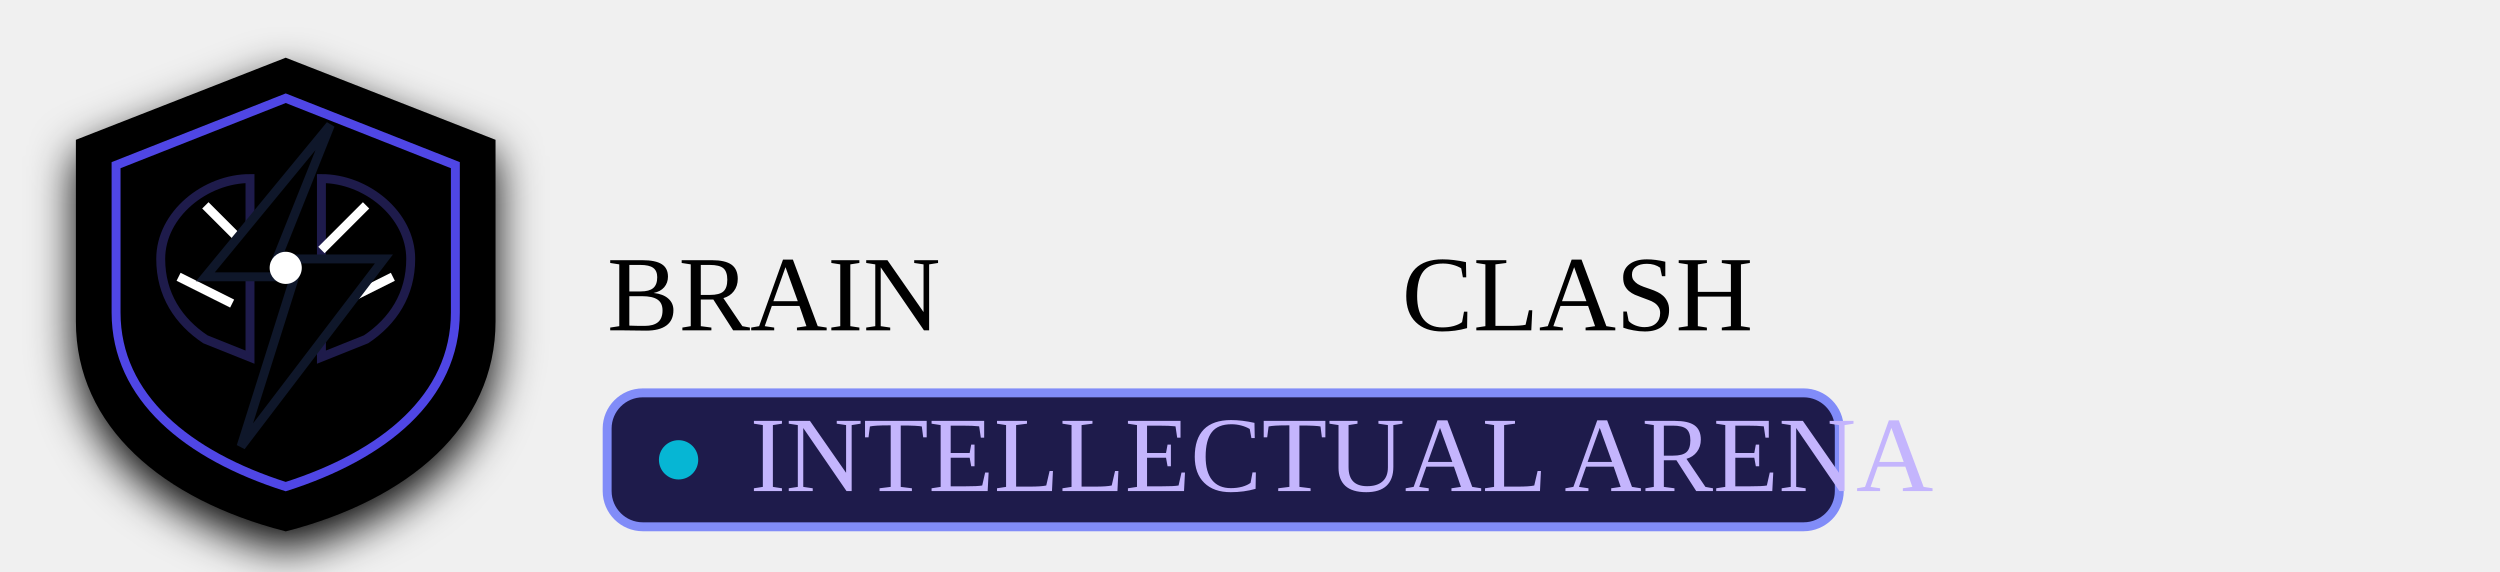
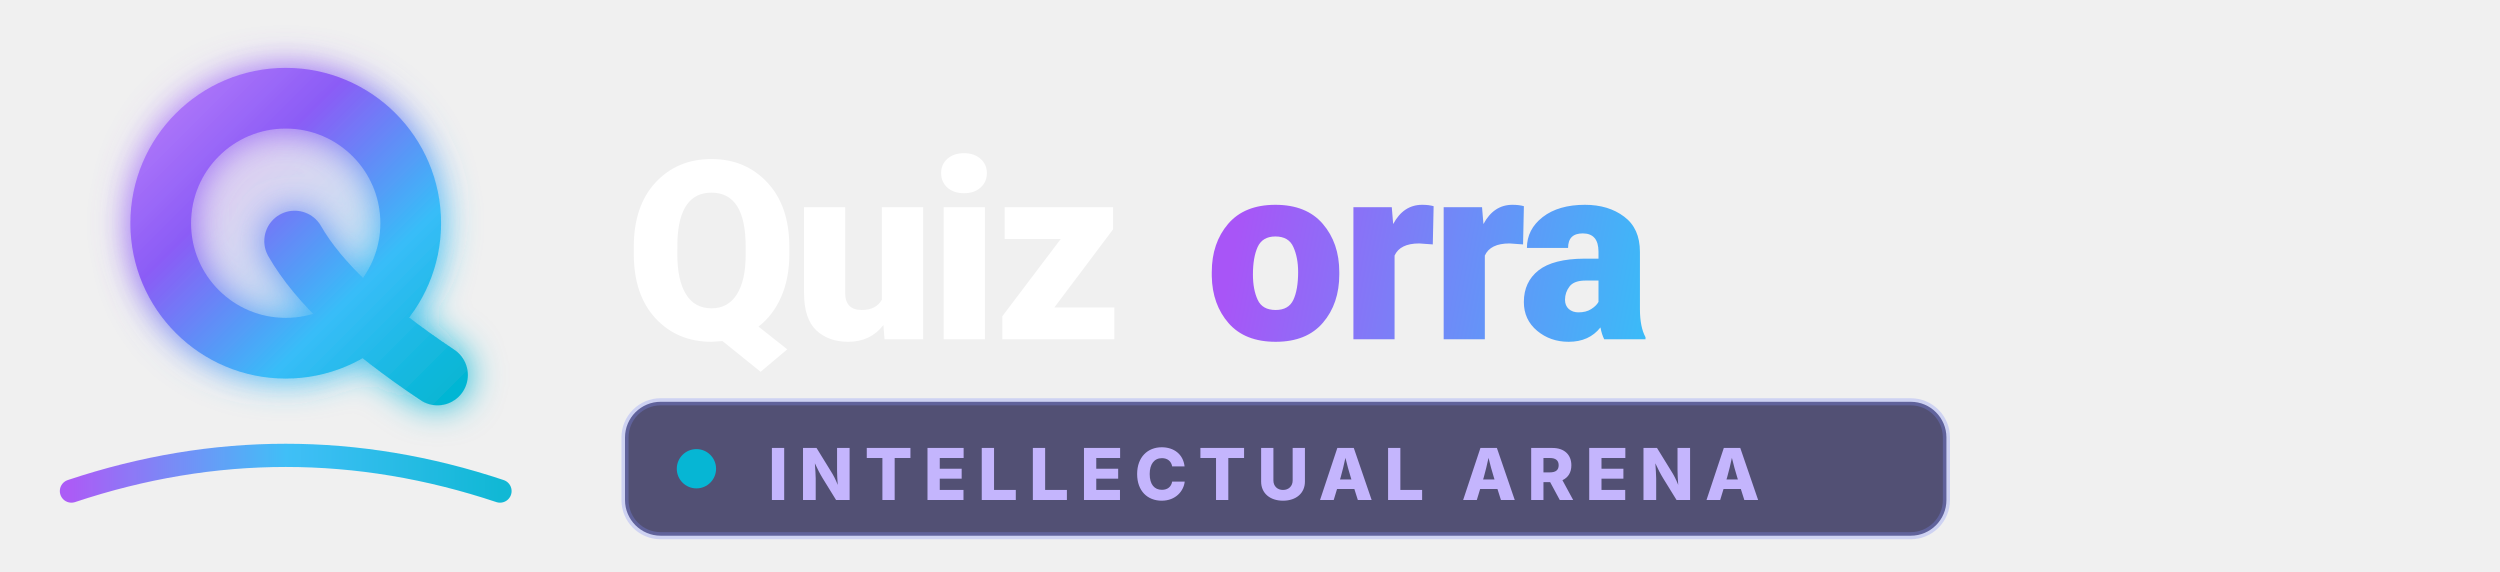
<svg xmlns="http://www.w3.org/2000/svg" viewBox="0 0 280 64" fill="none">
  <defs>
-     <linearGradient id="bc_shield_bg" x1="6" y1="4" x2="54" y2="58" gradientUnits="userSpaceOnUse">
-       <stop offset="0%" stopColor="#1e1b4b" stopOpacity="0.95" />
-       <stop offset="50%" stopColor="#2e1065" stopOpacity="0.9" />
-       <stop offset="100%" stopColor="#0f172a" stopOpacity="0.95" />
+     <linearGradient id="qz_logo_qgrad" x1="12" y1="8" x2="48" y2="44" gradientUnits="userSpaceOnUse">
+       <stop offset="0%" stop-color="#c084fc" />
+       <stop offset="35%" stop-color="#8b5cf6" />
+       <stop offset="70%" stop-color="#38bdf8" />
+       <stop offset="100%" stop-color="#06b6d4" />
    </linearGradient>
-     <linearGradient id="bc_rim_grad" x1="4" y1="4" x2="56" y2="58" gradientUnits="userSpaceOnUse">
-       <stop offset="0%" stopColor="#818cf8" />
-       <stop offset="45%" stopColor="#a855f7" />
-       <stop offset="100%" stopColor="#06b6d4" />
+     <linearGradient id="qz_logo_swoosh" x1="6" y1="54" x2="54" y2="54" gradientUnits="userSpaceOnUse">
+       <stop offset="0%" stop-color="#a855f7" />
+       <stop offset="50%" stop-color="#38bdf8" />
+       <stop offset="100%" stop-color="#06b6d4" />
    </linearGradient>
-     <linearGradient id="bc_brain_left" x1="12" y1="16" x2="28" y2="42" gradientUnits="userSpaceOnUse">
-       <stop offset="0%" stopColor="#c084fc" />
-       <stop offset="100%" stopColor="#6366f1" />
+     <linearGradient id="qz_text_orra" x1="140" y1="18" x2="245" y2="38" gradientUnits="userSpaceOnUse">
+       <stop offset="0%" stop-color="#a855f7" />
+       <stop offset="45%" stop-color="#38bdf8" />
+       <stop offset="100%" stop-color="#06b6d4" />
    </linearGradient>
-     <linearGradient id="bc_brain_right" x1="32" y1="16" x2="48" y2="42" gradientUnits="userSpaceOnUse">
-       <stop offset="0%" stopColor="#38bdf8" />
-       <stop offset="100%" stopColor="#0891b2" />
-     </linearGradient>
-     <linearGradient id="bc_bolt_grad" x1="24" y1="12" x2="36" y2="50" gradientUnits="userSpaceOnUse">
-       <stop offset="0%" stopColor="#ffffff" />
-       <stop offset="50%" stopColor="#38bdf8" />
-       <stop offset="100%" stopColor="#06b6d4" />
-     </linearGradient>
-     <linearGradient id="bc_text_brain" x1="68" y1="18" x2="155" y2="38" gradientUnits="userSpaceOnUse">
-       <stop offset="0%" stopColor="#ffffff" />
-       <stop offset="65%" stopColor="#ede9fe" />
-       <stop offset="100%" stopColor="#c084fc" />
-     </linearGradient>
-     <linearGradient id="bc_text_clash" x1="158" y1="18" x2="245" y2="38" gradientUnits="userSpaceOnUse">
-       <stop offset="0%" stopColor="#38bdf8" />
-       <stop offset="60%" stopColor="#06b6d4" />
-       <stop offset="100%" stopColor="#14b8a6" />
-     </linearGradient>
-     <filter id="bc_subtle_shadow" x="-15%" y="-15%" width="130%" height="130%">
-       <feDropShadow dx="0" dy="2" stdDeviation="2.5" floodColor="#6366f1" floodOpacity="0.4" />
+     <filter id="qz_logo_glow" x="-30%" y="-30%" width="160%" height="160%">
+       <feGaussianBlur stdDeviation="2" result="blur" />
+       <feMerge>
+         <feMergeNode in="blur" />
+         <feMergeNode in="SourceGraphic" />
+       </feMerge>
    </filter>
  </defs>
-   <g transform="translate(2, 2)">
-     <path d="M30 5L53 14V34C53 45.5 43.5 53.5 30 57C16.5 53.5 7 45.5 7 34V14L30 5Z" fill="url(#bc_shield_bg)" stroke="url(#bc_rim_grad)" strokeWidth="2" filter="url(#bc_subtle_shadow)" />
-     <path d="M30 9L49 16.5V33C49 42.5 41 49 30 52.5C19 49 11 42.5 11 33V16.5L30 9Z" stroke="#4f46e5" strokeOpacity="0.4" strokeWidth="1" />
-     <path d="M26 18C21 18 16 22 16 27C16 31 18 34 21 36L26 38V18Z" fill="url(#bc_brain_left)" stroke="#1e1b4b" strokeWidth="0.8" />
-     <path d="M21 21L26 26M18 29L24 32" stroke="#ffffff" strokeOpacity="0.35" strokeWidth="1" strokeLinecap="round" />
-     <path d="M34 18C39 18 44 22 44 27C44 31 42 34 39 36L34 38V18Z" fill="url(#bc_brain_right)" stroke="#1e1b4b" strokeWidth="0.8" />
-     <path d="M39 21L34 26M42 29L36 32" stroke="#ffffff" strokeOpacity="0.35" strokeWidth="1" strokeLinecap="round" />
-     <path d="M35 12L21 29H31L25 48L41 27H29L35 12Z" fill="url(#bc_bolt_grad)" stroke="#0f172a" strokeWidth="1.2" strokeLinejoin="round" />
-     <circle cx="30" cy="28" r="1.8" fill="#ffffff" />
+   <g transform="translate(2, 0)">
+     <circle cx="30" cy="25" r="16" fill="url(#qz_logo_qgrad)" opacity="0.2" filter="url(#qz_logo_glow)" />
+     <g filter="url(#qz_logo_glow)">
+       <circle cx="30" cy="25" r="14" stroke="url(#qz_logo_qgrad)" stroke-width="6.8" stroke-linecap="round" />
+       <path d="M 31 27 Q 35 34 47 42" stroke="url(#qz_logo_qgrad)" stroke-width="6.8" stroke-linecap="round" />
+     </g>
+     <path d="M 6 55 Q 30 47 54 55" stroke="url(#qz_logo_swoosh)" stroke-width="2.6" stroke-linecap="round" opacity="0.95" />
  </g>
-   <text x="68" y="37" fill="url(#bc_text_brain)" fontFamily="system-ui, -apple-system, BlinkMacSystemFont, 'Segoe UI', Roboto, sans-serif" fontSize="25" fontWeight="900" letterSpacing="0.5">BRAIN</text>
-   <text x="157" y="37" fill="url(#bc_text_clash)" fontFamily="system-ui, -apple-system, BlinkMacSystemFont, 'Segoe UI', Roboto, sans-serif" fontSize="25" fontWeight="900" letterSpacing="0.5">CLASH</text>
-   <g transform="translate(68, 44)">
-     <rect x="0" y="0" width="138" height="15" rx="4" fill="#1e1b4b" fillOpacity="0.75" stroke="#818cf8" strokeOpacity="0.3" strokeWidth="0.8" />
+   <text x="70" y="38" fill="#ffffff" font-family="system-ui, -apple-system, BlinkMacSystemFont, 'Segoe UI', Roboto, sans-serif" font-size="28" font-weight="900" letter-spacing="-0.5">Quiz</text>
+   <text x="135" y="38" fill="url(#qz_text_orra)" font-family="system-ui, -apple-system, BlinkMacSystemFont, 'Segoe UI', Roboto, sans-serif" font-size="28" font-weight="900" letter-spacing="-0.5">orra</text>
+   <g transform="translate(70, 45)">
+     <rect x="0" y="0" width="148" height="15" rx="4" fill="#1e1b4b" fill-opacity="0.75" stroke="#818cf8" stroke-opacity="0.3" stroke-width="0.8" />
    <circle cx="8" cy="7.5" r="2.2" fill="#06b6d4" />
-     <text x="16" y="11" fill="#c4b5fd" fontFamily="system-ui, -apple-system, sans-serif" fontSize="8" fontWeight="800" letterSpacing="1.2">INTELLECTUAL ARENA</text>
+     <text x="16" y="11" fill="#c4b5fd" font-family="system-ui, -apple-system, sans-serif" font-size="8" font-weight="800" letter-spacing="1.2">INTELLECTUAL ARENA</text>
  </g>
</svg>
